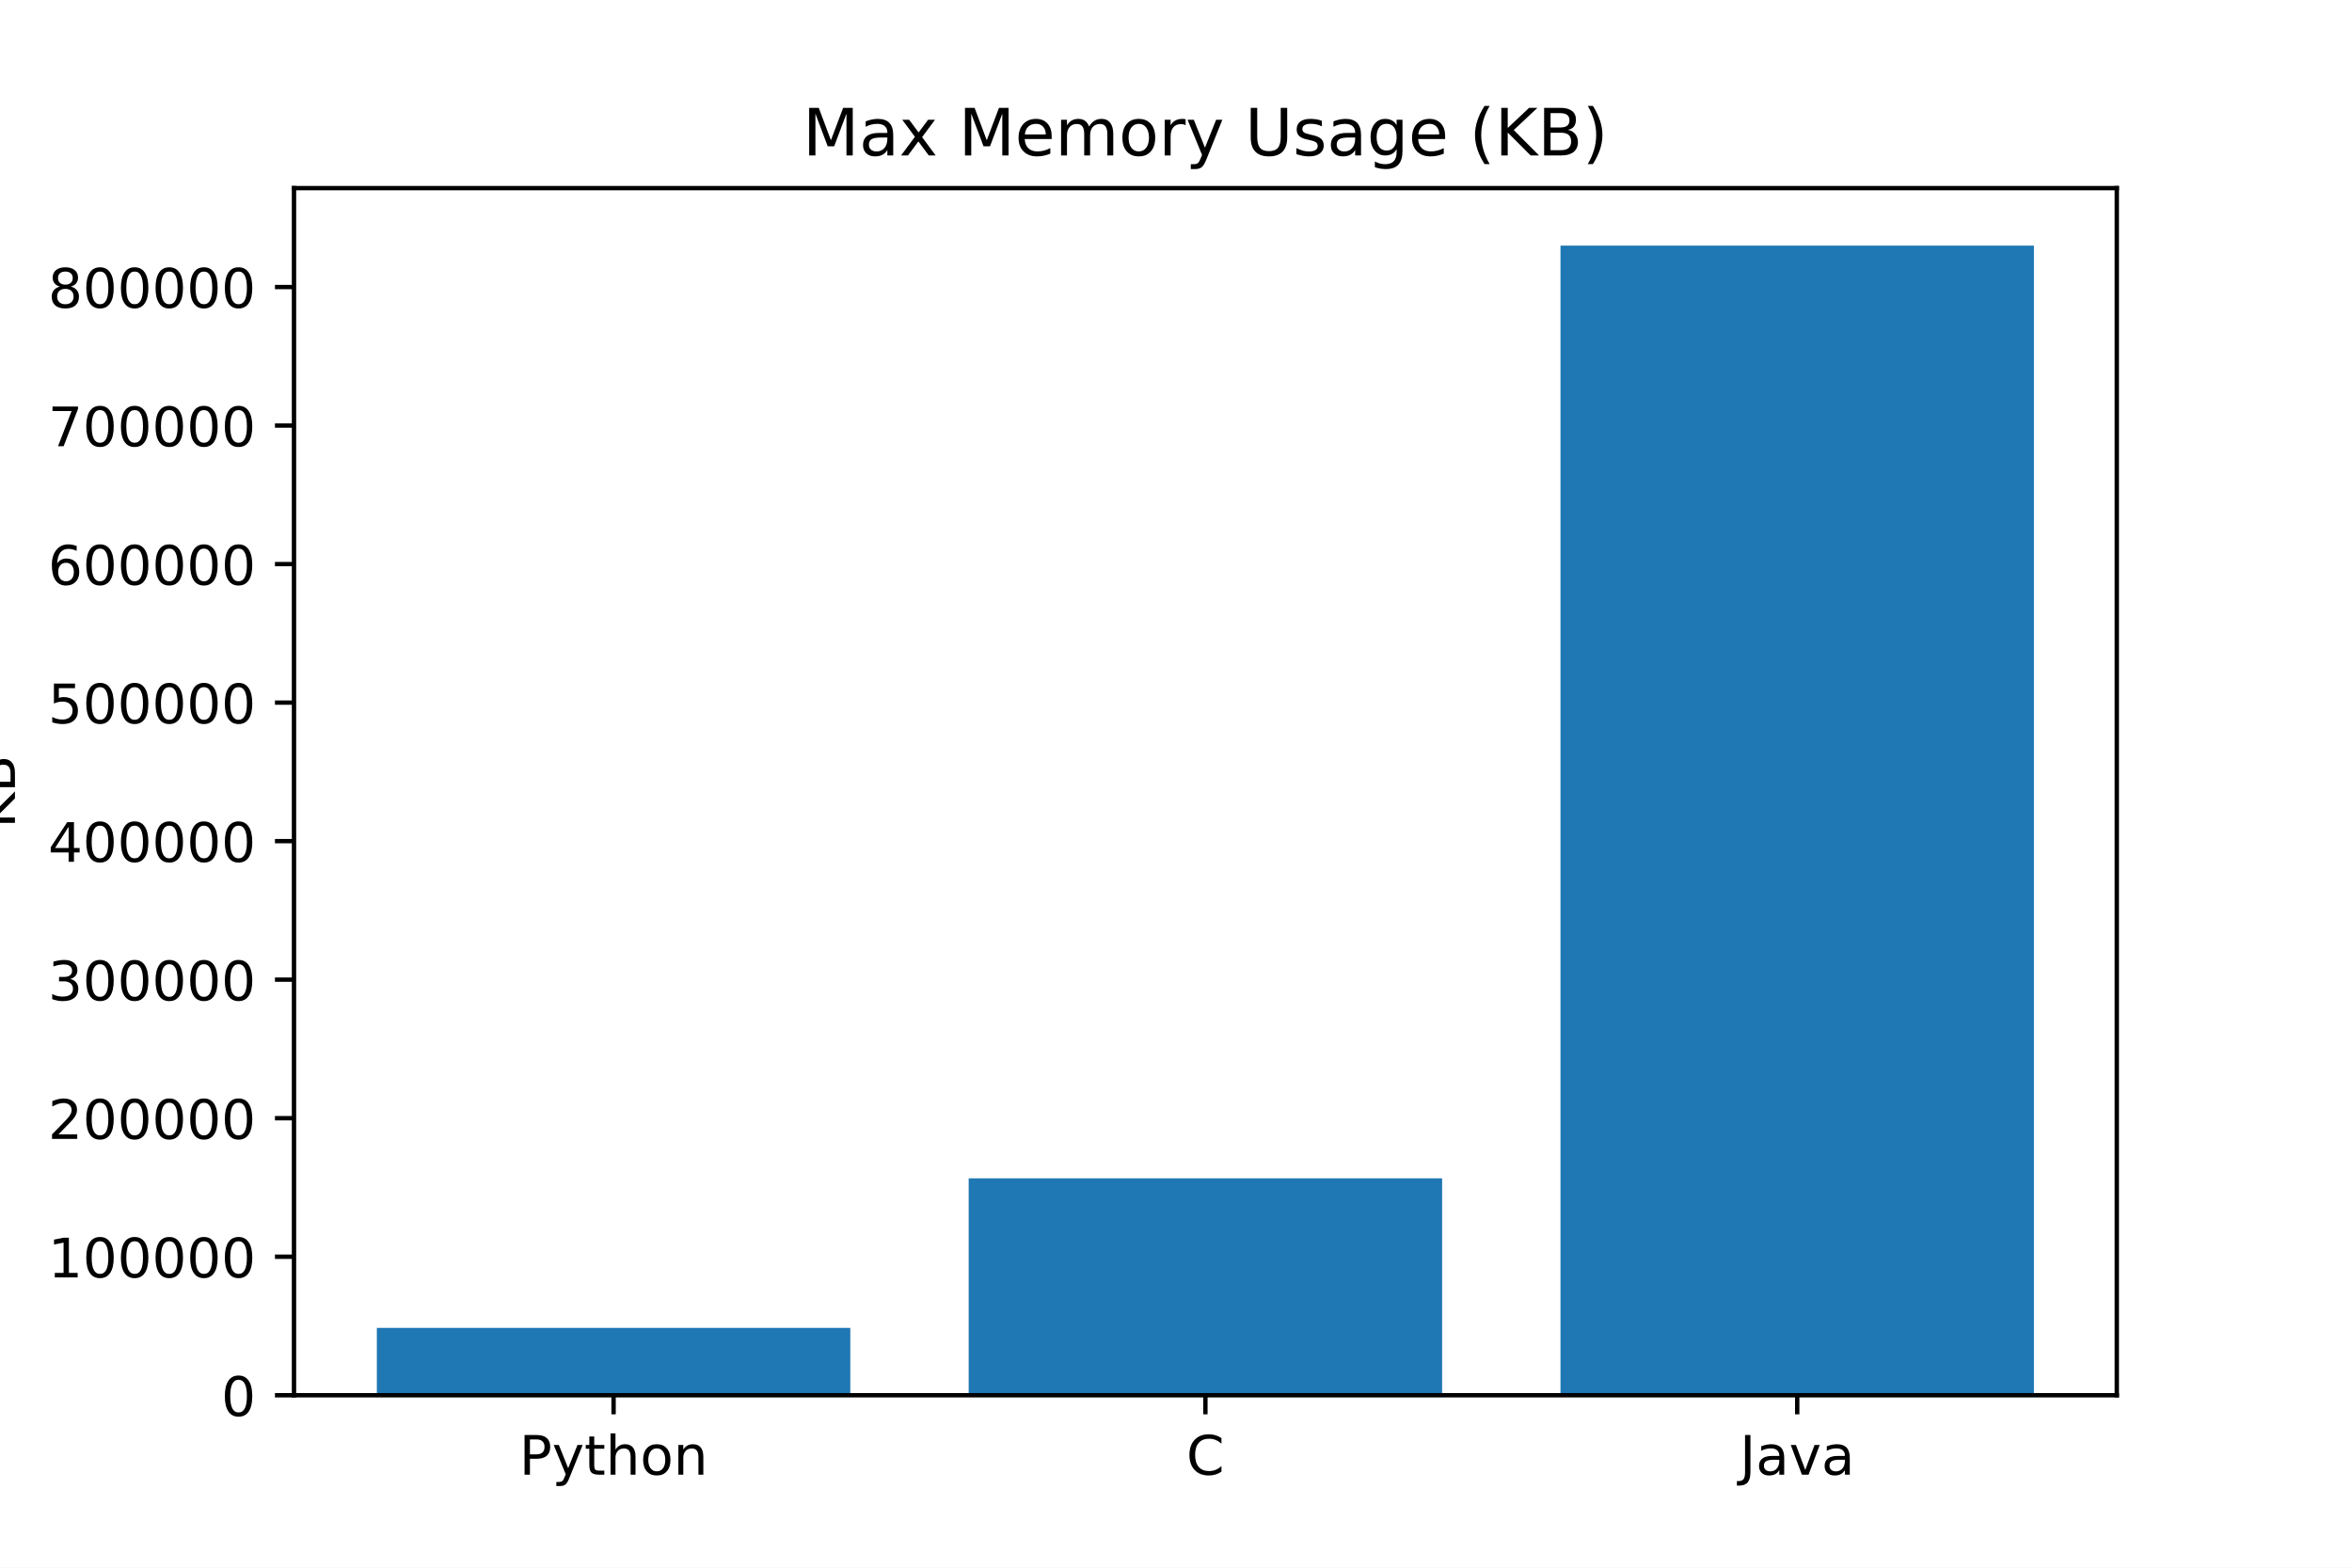
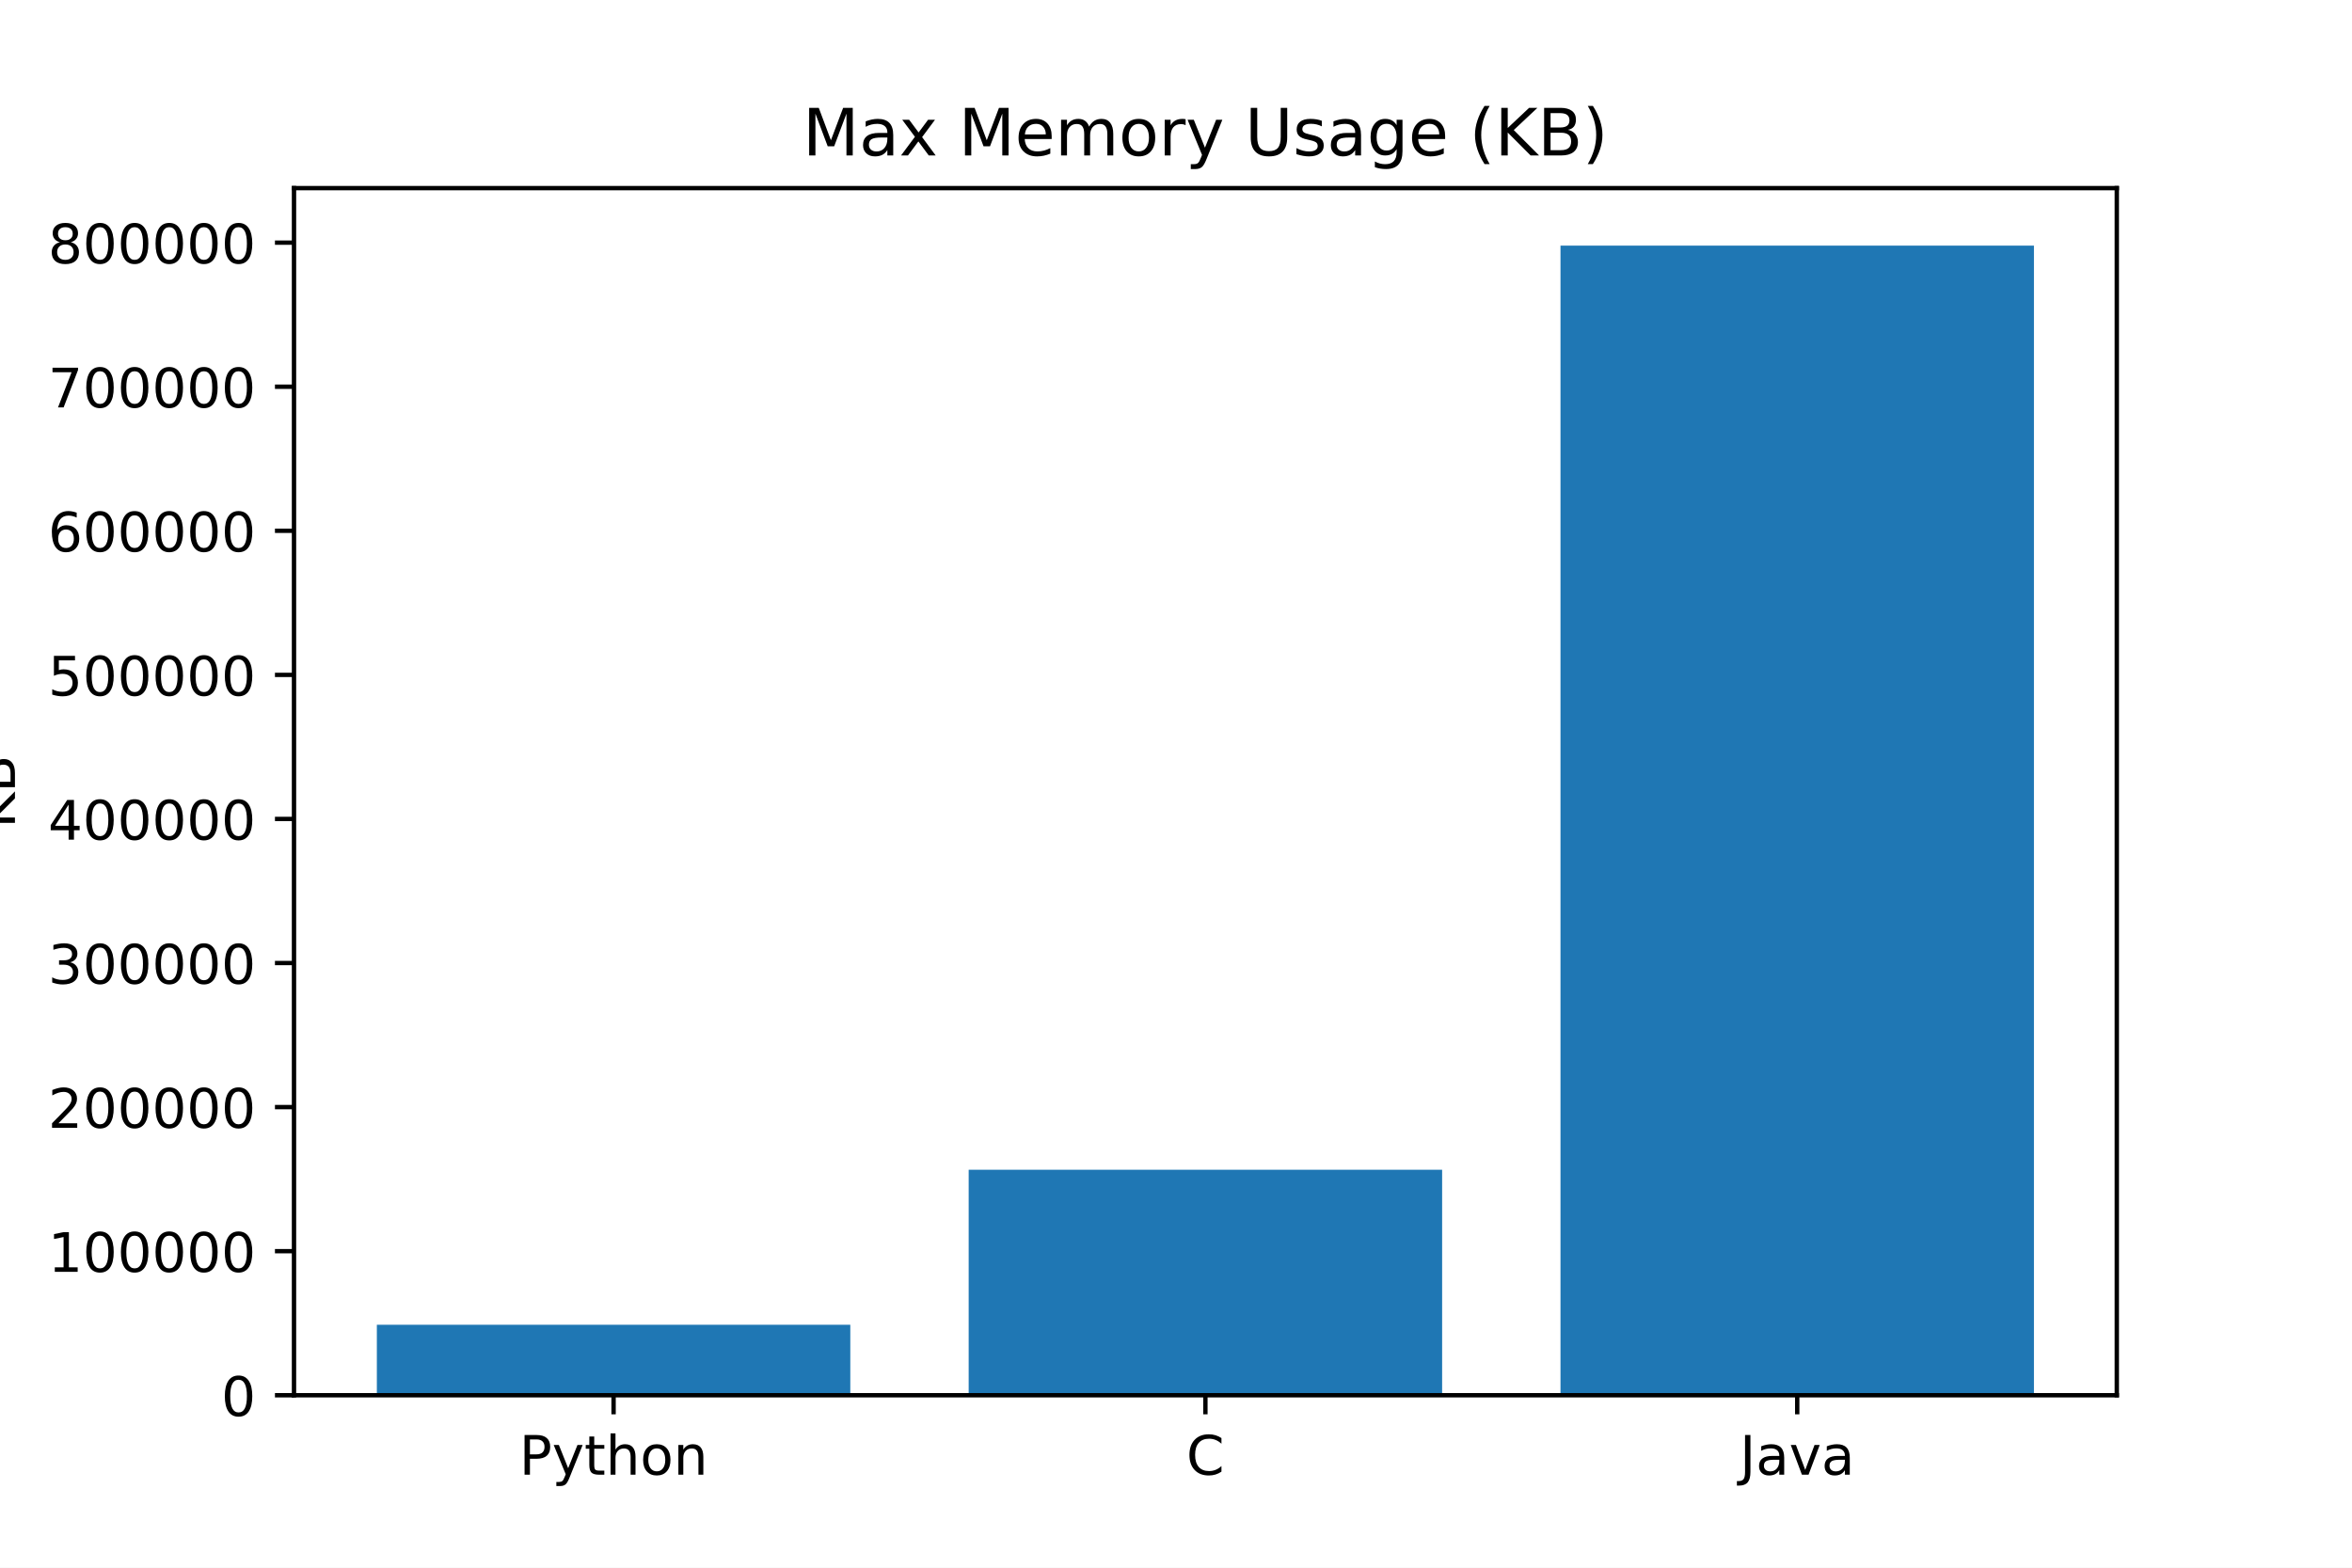
<svg xmlns="http://www.w3.org/2000/svg" xmlns:xlink="http://www.w3.org/1999/xlink" width="432pt" height="288pt" viewBox="0 0 432 288" version="1.1">
  <defs>
    <style type="text/css">*{stroke-linejoin: round; stroke-linecap: butt}</style>
  </defs>
  <g id="figure_1">
    <g id="patch_1">
      <path d="M 0 288  L 432 288  L 432 0  L 0 0  z " style="fill: #ffffff" />
    </g>
    <g id="axes_1">
      <g id="patch_2">
        <path d="M 54 256.32  L 388.8 256.32  L 388.8 34.56  L 54 34.56  z " style="fill: #ffffff" />
      </g>
      <g id="patch_3">
-         <path d="M 69.218 256.32  L 156.179 256.32  L 156.179 243.947  L 69.218 243.947  z " clip-path="url(#p3e79d7e8fc)" style="fill: #1f77b4" />
+         <path d="M 69.218 256.32  L 156.179 256.32  L 156.179 243.373  L 69.218 243.373  z " clip-path="url(#p4f2e7f6474)" style="fill: #1f77b4" />
      </g>
      <g id="patch_4">
-         <path d="M 177.919 256.32  L 264.881 256.32  L 264.881 216.477  L 177.919 216.477  z " clip-path="url(#p3e79d7e8fc)" style="fill: #1f77b4" />
+         <path d="M 177.919 256.32  L 264.881 256.32  L 264.881 214.899  L 177.919 214.899  z " clip-path="url(#p4f2e7f6474)" style="fill: #1f77b4" />
      </g>
      <g id="patch_5">
-         <path d="M 286.621 256.32  L 373.582 256.32  L 373.582 45.12  L 286.621 45.12  z " clip-path="url(#p3e79d7e8fc)" style="fill: #1f77b4" />
+         <path d="M 286.621 256.32  L 373.582 256.32  L 373.582 45.12  L 286.621 45.12  z " clip-path="url(#p4f2e7f6474)" style="fill: #1f77b4" />
      </g>
      <g id="matplotlib.axis_1">
        <g id="xtick_1">
          <g id="line2d_1">
            <defs>
-               <path id="ma121dda85b" d="M 0 0  L 0 3.5  " style="stroke: #000000; stroke-width: 0.8" />
+               <path id="med1af14491" d="M 0 0  L 0 3.5  " style="stroke: #000000; stroke-width: 0.8" />
            </defs>
            <g>
-               <use xlink:href="#ma121dda85b" x="112.699" y="256.32" style="stroke: #000000; stroke-width: 0.8" />
+               <use xlink:href="#med1af14491" x="112.699" y="256.32" style="stroke: #000000; stroke-width: 0.8" />
            </g>
          </g>
          <g id="text_1">
            <g transform="translate(95.36745 270.9184) scale(0.1 -0.1)">
              <defs>
                <path id="DejaVuSans-50" d="M 1259 4147  L 1259 2394  L 2053 2394  Q 2494 2394 2734 2622  Q 2975 2850 2975 3272  Q 2975 3691 2734 3919  Q 2494 4147 2053 4147  L 1259 4147  z M 628 4666  L 2053 4666  Q 2838 4666 3239 4311  Q 3641 3956 3641 3272  Q 3641 2581 3239 2228  Q 2838 1875 2053 1875  L 1259 1875  L 1259 0  L 628 0  L 628 4666  z " transform="scale(0.015625)" />
                <path id="DejaVuSans-79" d="M 2059 -325  Q 1816 -950 1584 -1140  Q 1353 -1331 966 -1331  L 506 -1331  L 506 -850  L 844 -850  Q 1081 -850 1212 -737  Q 1344 -625 1503 -206  L 1606 56  L 191 3500  L 800 3500  L 1894 763  L 2988 3500  L 3597 3500  L 2059 -325  z " transform="scale(0.015625)" />
                <path id="DejaVuSans-74" d="M 1172 4494  L 1172 3500  L 2356 3500  L 2356 3053  L 1172 3053  L 1172 1153  Q 1172 725 1289 603  Q 1406 481 1766 481  L 2356 481  L 2356 0  L 1766 0  Q 1100 0 847 248  Q 594 497 594 1153  L 594 3053  L 172 3053  L 172 3500  L 594 3500  L 594 4494  L 1172 4494  z " transform="scale(0.015625)" />
                <path id="DejaVuSans-68" d="M 3513 2113  L 3513 0  L 2938 0  L 2938 2094  Q 2938 2591 2744 2837  Q 2550 3084 2163 3084  Q 1697 3084 1428 2787  Q 1159 2491 1159 1978  L 1159 0  L 581 0  L 581 4863  L 1159 4863  L 1159 2956  Q 1366 3272 1645 3428  Q 1925 3584 2291 3584  Q 2894 3584 3203 3211  Q 3513 2838 3513 2113  z " transform="scale(0.015625)" />
                <path id="DejaVuSans-6f" d="M 1959 3097  Q 1497 3097 1228 2736  Q 959 2375 959 1747  Q 959 1119 1226 758  Q 1494 397 1959 397  Q 2419 397 2687 759  Q 2956 1122 2956 1747  Q 2956 2369 2687 2733  Q 2419 3097 1959 3097  z M 1959 3584  Q 2709 3584 3137 3096  Q 3566 2609 3566 1747  Q 3566 888 3137 398  Q 2709 -91 1959 -91  Q 1206 -91 779 398  Q 353 888 353 1747  Q 353 2609 779 3096  Q 1206 3584 1959 3584  z " transform="scale(0.015625)" />
                <path id="DejaVuSans-6e" d="M 3513 2113  L 3513 0  L 2938 0  L 2938 2094  Q 2938 2591 2744 2837  Q 2550 3084 2163 3084  Q 1697 3084 1428 2787  Q 1159 2491 1159 1978  L 1159 0  L 581 0  L 581 3500  L 1159 3500  L 1159 2956  Q 1366 3272 1645 3428  Q 1925 3584 2291 3584  Q 2894 3584 3203 3211  Q 3513 2838 3513 2113  z " transform="scale(0.015625)" />
              </defs>
              <use xlink:href="#DejaVuSans-50" />
              <use xlink:href="#DejaVuSans-79" transform="translate(60.30273 0)" />
              <use xlink:href="#DejaVuSans-74" transform="translate(119.4824 0)" />
              <use xlink:href="#DejaVuSans-68" transform="translate(158.6914 0)" />
              <use xlink:href="#DejaVuSans-6f" transform="translate(222.0703 0)" />
              <use xlink:href="#DejaVuSans-6e" transform="translate(283.252 0)" />
            </g>
          </g>
        </g>
        <g id="xtick_2">
          <g id="line2d_2">
            <g>
-               <use xlink:href="#ma121dda85b" x="221.4" y="256.32" style="stroke: #000000; stroke-width: 0.8" />
+               <use xlink:href="#med1af14491" x="221.4" y="256.32" style="stroke: #000000; stroke-width: 0.8" />
            </g>
          </g>
          <g id="text_2">
            <g transform="translate(217.9086 270.9184) scale(0.1 -0.1)">
              <defs>
                <path id="DejaVuSans-43" d="M 4122 4306  L 4122 3641  Q 3803 3938 3442 4084  Q 3081 4231 2675 4231  Q 1875 4231 1450 3742  Q 1025 3253 1025 2328  Q 1025 1406 1450 917  Q 1875 428 2675 428  Q 3081 428 3442 575  Q 3803 722 4122 1019  L 4122 359  Q 3791 134 3420 21  Q 3050 -91 2638 -91  Q 1578 -91 968 557  Q 359 1206 359 2328  Q 359 3453 968 4101  Q 1578 4750 2638 4750  Q 3056 4750 3426 4639  Q 3797 4528 4122 4306  z " transform="scale(0.015625)" />
              </defs>
              <use xlink:href="#DejaVuSans-43" />
            </g>
          </g>
        </g>
        <g id="xtick_3">
          <g id="line2d_3">
            <g>
-               <use xlink:href="#ma121dda85b" x="330.101" y="256.32" style="stroke: #000000; stroke-width: 0.8" />
+               <use xlink:href="#med1af14491" x="330.101" y="256.32" style="stroke: #000000; stroke-width: 0.8" />
            </g>
          </g>
          <g id="text_3">
            <g transform="translate(319.5388 270.9184) scale(0.1 -0.1)">
              <defs>
                <path id="DejaVuSans-4a" d="M 628 4666  L 1259 4666  L 1259 325  Q 1259 -519 939 -900  Q 619 -1281 -91 -1281  L -331 -1281  L -331 -750  L -134 -750  Q 284 -750 456 -515  Q 628 -281 628 325  L 628 4666  z " transform="scale(0.015625)" />
                <path id="DejaVuSans-61" d="M 2194 1759  Q 1497 1759 1228 1600  Q 959 1441 959 1056  Q 959 750 1161 570  Q 1363 391 1709 391  Q 2188 391 2477 730  Q 2766 1069 2766 1631  L 2766 1759  L 2194 1759  z M 3341 1997  L 3341 0  L 2766 0  L 2766 531  Q 2569 213 2275 61  Q 1981 -91 1556 -91  Q 1019 -91 701 211  Q 384 513 384 1019  Q 384 1609 779 1909  Q 1175 2209 1959 2209  L 2766 2209  L 2766 2266  Q 2766 2663 2505 2880  Q 2244 3097 1772 3097  Q 1472 3097 1187 3025  Q 903 2953 641 2809  L 641 3341  Q 956 3463 1253 3523  Q 1550 3584 1831 3584  Q 2591 3584 2966 3190  Q 3341 2797 3341 1997  z " transform="scale(0.015625)" />
                <path id="DejaVuSans-76" d="M 191 3500  L 800 3500  L 1894 563  L 2988 3500  L 3597 3500  L 2284 0  L 1503 0  L 191 3500  z " transform="scale(0.015625)" />
              </defs>
              <use xlink:href="#DejaVuSans-4a" />
              <use xlink:href="#DejaVuSans-61" transform="translate(29.49219 0)" />
              <use xlink:href="#DejaVuSans-76" transform="translate(90.77148 0)" />
              <use xlink:href="#DejaVuSans-61" transform="translate(149.9512 0)" />
            </g>
          </g>
        </g>
      </g>
      <g id="matplotlib.axis_2">
        <g id="ytick_1">
          <g id="line2d_4">
            <defs>
-               <path id="m71739d5f3a" d="M 0 0  L -3.5 0  " style="stroke: #000000; stroke-width: 0.8" />
+               <path id="m04662da38d" d="M 0 0  L -3.5 0  " style="stroke: #000000; stroke-width: 0.8" />
            </defs>
            <g>
-               <use xlink:href="#m71739d5f3a" x="54" y="256.32" style="stroke: #000000; stroke-width: 0.8" />
+               <use xlink:href="#m04662da38d" x="54" y="256.32" style="stroke: #000000; stroke-width: 0.8" />
            </g>
          </g>
          <g id="text_4">
            <g transform="translate(40.6375 260.1192) scale(0.1 -0.1)">
              <defs>
                <path id="DejaVuSans-30" d="M 2034 4250  Q 1547 4250 1301 3770  Q 1056 3291 1056 2328  Q 1056 1369 1301 889  Q 1547 409 2034 409  Q 2525 409 2770 889  Q 3016 1369 3016 2328  Q 3016 3291 2770 3770  Q 2525 4250 2034 4250  z M 2034 4750  Q 2819 4750 3233 4129  Q 3647 3509 3647 2328  Q 3647 1150 3233 529  Q 2819 -91 2034 -91  Q 1250 -91 836 529  Q 422 1150 422 2328  Q 422 3509 836 4129  Q 1250 4750 2034 4750  z " transform="scale(0.015625)" />
              </defs>
              <use xlink:href="#DejaVuSans-30" />
            </g>
          </g>
        </g>
        <g id="ytick_2">
          <g id="line2d_5">
            <g>
-               <use xlink:href="#m71739d5f3a" x="54" y="230.871" style="stroke: #000000; stroke-width: 0.8" />
+               <use xlink:href="#m04662da38d" x="54" y="229.852" style="stroke: #000000; stroke-width: 0.8" />
            </g>
          </g>
          <g id="text_5">
-             <g transform="translate(8.825 234.6705) scale(0.1 -0.1)">
+             <g transform="translate(8.825 233.6513) scale(0.1 -0.1)">
              <defs>
                <path id="DejaVuSans-31" d="M 794 531  L 1825 531  L 1825 4091  L 703 3866  L 703 4441  L 1819 4666  L 2450 4666  L 2450 531  L 3481 531  L 3481 0  L 794 0  L 794 531  z " transform="scale(0.015625)" />
              </defs>
              <use xlink:href="#DejaVuSans-31" />
              <use xlink:href="#DejaVuSans-30" transform="translate(63.62305 0)" />
              <use xlink:href="#DejaVuSans-30" transform="translate(127.2461 0)" />
              <use xlink:href="#DejaVuSans-30" transform="translate(190.8691 0)" />
              <use xlink:href="#DejaVuSans-30" transform="translate(254.4922 0)" />
              <use xlink:href="#DejaVuSans-30" transform="translate(318.1152 0)" />
            </g>
          </g>
        </g>
        <g id="ytick_3">
          <g id="line2d_6">
            <g>
-               <use xlink:href="#m71739d5f3a" x="54" y="205.423" style="stroke: #000000; stroke-width: 0.8" />
+               <use xlink:href="#m04662da38d" x="54" y="203.384" style="stroke: #000000; stroke-width: 0.8" />
            </g>
          </g>
          <g id="text_6">
-             <g transform="translate(8.825 209.2218) scale(0.1 -0.1)">
+             <g transform="translate(8.825 207.1834) scale(0.1 -0.1)">
              <defs>
                <path id="DejaVuSans-32" d="M 1228 531  L 3431 531  L 3431 0  L 469 0  L 469 531  Q 828 903 1448 1529  Q 2069 2156 2228 2338  Q 2531 2678 2651 2914  Q 2772 3150 2772 3378  Q 2772 3750 2511 3984  Q 2250 4219 1831 4219  Q 1534 4219 1204 4116  Q 875 4013 500 3803  L 500 4441  Q 881 4594 1212 4672  Q 1544 4750 1819 4750  Q 2544 4750 2975 4387  Q 3406 4025 3406 3419  Q 3406 3131 3298 2873  Q 3191 2616 2906 2266  Q 2828 2175 2409 1742  Q 1991 1309 1228 531  z " transform="scale(0.015625)" />
              </defs>
              <use xlink:href="#DejaVuSans-32" />
              <use xlink:href="#DejaVuSans-30" transform="translate(63.62305 0)" />
              <use xlink:href="#DejaVuSans-30" transform="translate(127.2461 0)" />
              <use xlink:href="#DejaVuSans-30" transform="translate(190.8691 0)" />
              <use xlink:href="#DejaVuSans-30" transform="translate(254.4922 0)" />
              <use xlink:href="#DejaVuSans-30" transform="translate(318.1152 0)" />
            </g>
          </g>
        </g>
        <g id="ytick_4">
          <g id="line2d_7">
            <g>
-               <use xlink:href="#m71739d5f3a" x="54" y="179.974" style="stroke: #000000; stroke-width: 0.8" />
+               <use xlink:href="#m04662da38d" x="54" y="176.916" style="stroke: #000000; stroke-width: 0.8" />
            </g>
          </g>
          <g id="text_7">
-             <g transform="translate(8.825 183.773) scale(0.1 -0.1)">
+             <g transform="translate(8.825 180.7155) scale(0.1 -0.1)">
              <defs>
                <path id="DejaVuSans-33" d="M 2597 2516  Q 3050 2419 3304 2112  Q 3559 1806 3559 1356  Q 3559 666 3084 287  Q 2609 -91 1734 -91  Q 1441 -91 1130 -33  Q 819 25 488 141  L 488 750  Q 750 597 1062 519  Q 1375 441 1716 441  Q 2309 441 2620 675  Q 2931 909 2931 1356  Q 2931 1769 2642 2001  Q 2353 2234 1838 2234  L 1294 2234  L 1294 2753  L 1863 2753  Q 2328 2753 2575 2939  Q 2822 3125 2822 3475  Q 2822 3834 2567 4026  Q 2313 4219 1838 4219  Q 1578 4219 1281 4162  Q 984 4106 628 3988  L 628 4550  Q 988 4650 1302 4700  Q 1616 4750 1894 4750  Q 2613 4750 3031 4423  Q 3450 4097 3450 3541  Q 3450 3153 3228 2886  Q 3006 2619 2597 2516  z " transform="scale(0.015625)" />
              </defs>
              <use xlink:href="#DejaVuSans-33" />
              <use xlink:href="#DejaVuSans-30" transform="translate(63.62305 0)" />
              <use xlink:href="#DejaVuSans-30" transform="translate(127.2461 0)" />
              <use xlink:href="#DejaVuSans-30" transform="translate(190.8691 0)" />
              <use xlink:href="#DejaVuSans-30" transform="translate(254.4922 0)" />
              <use xlink:href="#DejaVuSans-30" transform="translate(318.1152 0)" />
            </g>
          </g>
        </g>
        <g id="ytick_5">
          <g id="line2d_8">
            <g>
-               <use xlink:href="#m71739d5f3a" x="54" y="154.525" style="stroke: #000000; stroke-width: 0.8" />
+               <use xlink:href="#m04662da38d" x="54" y="150.448" style="stroke: #000000; stroke-width: 0.8" />
            </g>
          </g>
          <g id="text_8">
-             <g transform="translate(8.825 158.3243) scale(0.1 -0.1)">
+             <g transform="translate(8.825 154.2477) scale(0.1 -0.1)">
              <defs>
                <path id="DejaVuSans-34" d="M 2419 4116  L 825 1625  L 2419 1625  L 2419 4116  z M 2253 4666  L 3047 4666  L 3047 1625  L 3713 1625  L 3713 1100  L 3047 1100  L 3047 0  L 2419 0  L 2419 1100  L 313 1100  L 313 1709  L 2253 4666  z " transform="scale(0.015625)" />
              </defs>
              <use xlink:href="#DejaVuSans-34" />
              <use xlink:href="#DejaVuSans-30" transform="translate(63.62305 0)" />
              <use xlink:href="#DejaVuSans-30" transform="translate(127.2461 0)" />
              <use xlink:href="#DejaVuSans-30" transform="translate(190.8691 0)" />
              <use xlink:href="#DejaVuSans-30" transform="translate(254.4922 0)" />
              <use xlink:href="#DejaVuSans-30" transform="translate(318.1152 0)" />
            </g>
          </g>
        </g>
        <g id="ytick_6">
          <g id="line2d_9">
            <g>
-               <use xlink:href="#m71739d5f3a" x="54" y="129.076" style="stroke: #000000; stroke-width: 0.8" />
+               <use xlink:href="#m04662da38d" x="54" y="123.981" style="stroke: #000000; stroke-width: 0.8" />
            </g>
          </g>
          <g id="text_9">
-             <g transform="translate(8.825 132.8756) scale(0.1 -0.1)">
+             <g transform="translate(8.825 127.7798) scale(0.1 -0.1)">
              <defs>
                <path id="DejaVuSans-35" d="M 691 4666  L 3169 4666  L 3169 4134  L 1269 4134  L 1269 2991  Q 1406 3038 1543 3061  Q 1681 3084 1819 3084  Q 2600 3084 3056 2656  Q 3513 2228 3513 1497  Q 3513 744 3044 326  Q 2575 -91 1722 -91  Q 1428 -91 1123 -41  Q 819 9 494 109  L 494 744  Q 775 591 1075 516  Q 1375 441 1709 441  Q 2250 441 2565 725  Q 2881 1009 2881 1497  Q 2881 1984 2565 2268  Q 2250 2553 1709 2553  Q 1456 2553 1204 2497  Q 953 2441 691 2322  L 691 4666  z " transform="scale(0.015625)" />
              </defs>
              <use xlink:href="#DejaVuSans-35" />
              <use xlink:href="#DejaVuSans-30" transform="translate(63.62305 0)" />
              <use xlink:href="#DejaVuSans-30" transform="translate(127.2461 0)" />
              <use xlink:href="#DejaVuSans-30" transform="translate(190.8691 0)" />
              <use xlink:href="#DejaVuSans-30" transform="translate(254.4922 0)" />
              <use xlink:href="#DejaVuSans-30" transform="translate(318.1152 0)" />
            </g>
          </g>
        </g>
        <g id="ytick_7">
          <g id="line2d_10">
            <g>
-               <use xlink:href="#m71739d5f3a" x="54" y="103.628" style="stroke: #000000; stroke-width: 0.8" />
+               <use xlink:href="#m04662da38d" x="54" y="97.513" style="stroke: #000000; stroke-width: 0.8" />
            </g>
          </g>
          <g id="text_10">
-             <g transform="translate(8.825 107.4269) scale(0.1 -0.1)">
+             <g transform="translate(8.825 101.3119) scale(0.1 -0.1)">
              <defs>
                <path id="DejaVuSans-36" d="M 2113 2584  Q 1688 2584 1439 2293  Q 1191 2003 1191 1497  Q 1191 994 1439 701  Q 1688 409 2113 409  Q 2538 409 2786 701  Q 3034 994 3034 1497  Q 3034 2003 2786 2293  Q 2538 2584 2113 2584  z M 3366 4563  L 3366 3988  Q 3128 4100 2886 4159  Q 2644 4219 2406 4219  Q 1781 4219 1451 3797  Q 1122 3375 1075 2522  Q 1259 2794 1537 2939  Q 1816 3084 2150 3084  Q 2853 3084 3261 2657  Q 3669 2231 3669 1497  Q 3669 778 3244 343  Q 2819 -91 2113 -91  Q 1303 -91 875 529  Q 447 1150 447 2328  Q 447 3434 972 4092  Q 1497 4750 2381 4750  Q 2619 4750 2861 4703  Q 3103 4656 3366 4563  z " transform="scale(0.015625)" />
              </defs>
              <use xlink:href="#DejaVuSans-36" />
              <use xlink:href="#DejaVuSans-30" transform="translate(63.62305 0)" />
              <use xlink:href="#DejaVuSans-30" transform="translate(127.2461 0)" />
              <use xlink:href="#DejaVuSans-30" transform="translate(190.8691 0)" />
              <use xlink:href="#DejaVuSans-30" transform="translate(254.4922 0)" />
              <use xlink:href="#DejaVuSans-30" transform="translate(318.1152 0)" />
            </g>
          </g>
        </g>
        <g id="ytick_8">
          <g id="line2d_11">
            <g>
-               <use xlink:href="#m71739d5f3a" x="54" y="78.179" style="stroke: #000000; stroke-width: 0.8" />
+               <use xlink:href="#m04662da38d" x="54" y="71.045" style="stroke: #000000; stroke-width: 0.8" />
            </g>
          </g>
          <g id="text_11">
-             <g transform="translate(8.825 81.97813) scale(0.1 -0.1)">
+             <g transform="translate(8.825 74.84399) scale(0.1 -0.1)">
              <defs>
                <path id="DejaVuSans-37" d="M 525 4666  L 3525 4666  L 3525 4397  L 1831 0  L 1172 0  L 2766 4134  L 525 4134  L 525 4666  z " transform="scale(0.015625)" />
              </defs>
              <use xlink:href="#DejaVuSans-37" />
              <use xlink:href="#DejaVuSans-30" transform="translate(63.62305 0)" />
              <use xlink:href="#DejaVuSans-30" transform="translate(127.2461 0)" />
              <use xlink:href="#DejaVuSans-30" transform="translate(190.8691 0)" />
              <use xlink:href="#DejaVuSans-30" transform="translate(254.4922 0)" />
              <use xlink:href="#DejaVuSans-30" transform="translate(318.1152 0)" />
            </g>
          </g>
        </g>
        <g id="ytick_9">
          <g id="line2d_12">
            <g>
-               <use xlink:href="#m71739d5f3a" x="54" y="52.73" style="stroke: #000000; stroke-width: 0.8" />
+               <use xlink:href="#m04662da38d" x="54" y="44.577" style="stroke: #000000; stroke-width: 0.8" />
            </g>
          </g>
          <g id="text_12">
-             <g transform="translate(8.825 56.52941) scale(0.1 -0.1)">
+             <g transform="translate(8.825 48.3761) scale(0.1 -0.1)">
              <defs>
                <path id="DejaVuSans-38" d="M 2034 2216  Q 1584 2216 1326 1975  Q 1069 1734 1069 1313  Q 1069 891 1326 650  Q 1584 409 2034 409  Q 2484 409 2743 651  Q 3003 894 3003 1313  Q 3003 1734 2745 1975  Q 2488 2216 2034 2216  z M 1403 2484  Q 997 2584 770 2862  Q 544 3141 544 3541  Q 544 4100 942 4425  Q 1341 4750 2034 4750  Q 2731 4750 3128 4425  Q 3525 4100 3525 3541  Q 3525 3141 3298 2862  Q 3072 2584 2669 2484  Q 3125 2378 3379 2068  Q 3634 1759 3634 1313  Q 3634 634 3220 271  Q 2806 -91 2034 -91  Q 1263 -91 848 271  Q 434 634 434 1313  Q 434 1759 690 2068  Q 947 2378 1403 2484  z M 1172 3481  Q 1172 3119 1398 2916  Q 1625 2713 2034 2713  Q 2441 2713 2670 2916  Q 2900 3119 2900 3481  Q 2900 3844 2670 4047  Q 2441 4250 2034 4250  Q 1625 4250 1398 4047  Q 1172 3844 1172 3481  z " transform="scale(0.015625)" />
              </defs>
              <use xlink:href="#DejaVuSans-38" />
              <use xlink:href="#DejaVuSans-30" transform="translate(63.62305 0)" />
              <use xlink:href="#DejaVuSans-30" transform="translate(127.2461 0)" />
              <use xlink:href="#DejaVuSans-30" transform="translate(190.8691 0)" />
              <use xlink:href="#DejaVuSans-30" transform="translate(254.4922 0)" />
              <use xlink:href="#DejaVuSans-30" transform="translate(318.1152 0)" />
            </g>
          </g>
        </g>
        <g id="text_13">
          <g transform="translate(2.745312 152.1494) rotate(-90) scale(0.1 -0.1)">
            <defs>
              <path id="DejaVuSans-4b" d="M 628 4666  L 1259 4666  L 1259 2694  L 3353 4666  L 4166 4666  L 1850 2491  L 4331 0  L 3500 0  L 1259 2247  L 1259 0  L 628 0  L 628 4666  z " transform="scale(0.015625)" />
              <path id="DejaVuSans-42" d="M 1259 2228  L 1259 519  L 2272 519  Q 2781 519 3026 730  Q 3272 941 3272 1375  Q 3272 1813 3026 2020  Q 2781 2228 2272 2228  L 1259 2228  z M 1259 4147  L 1259 2741  L 2194 2741  Q 2656 2741 2882 2914  Q 3109 3088 3109 3444  Q 3109 3797 2882 3972  Q 2656 4147 2194 4147  L 1259 4147  z M 628 4666  L 2241 4666  Q 2963 4666 3353 4366  Q 3744 4066 3744 3513  Q 3744 3084 3544 2831  Q 3344 2578 2956 2516  Q 3422 2416 3680 2098  Q 3938 1781 3938 1306  Q 3938 681 3513 340  Q 3088 0 2303 0  L 628 0  L 628 4666  z " transform="scale(0.015625)" />
            </defs>
            <use xlink:href="#DejaVuSans-4b" />
            <use xlink:href="#DejaVuSans-42" transform="translate(65.57617 0)" />
          </g>
        </g>
      </g>
      <g id="patch_6">
        <path d="M 54 256.32  L 54 34.56  " style="fill: none; stroke: #000000; stroke-width: 0.8; stroke-linejoin: miter; stroke-linecap: square" />
      </g>
      <g id="patch_7">
        <path d="M 388.8 256.32  L 388.8 34.56  " style="fill: none; stroke: #000000; stroke-width: 0.8; stroke-linejoin: miter; stroke-linecap: square" />
      </g>
      <g id="patch_8">
        <path d="M 54 256.32  L 388.8 256.32  " style="fill: none; stroke: #000000; stroke-width: 0.8; stroke-linejoin: miter; stroke-linecap: square" />
      </g>
      <g id="patch_9">
        <path d="M 54 34.56  L 388.8 34.56  " style="fill: none; stroke: #000000; stroke-width: 0.8; stroke-linejoin: miter; stroke-linecap: square" />
      </g>
      <g id="text_14">
        <g transform="translate(147.4444 28.56) scale(0.12 -0.12)">
          <defs>
            <path id="DejaVuSans-4d" d="M 628 4666  L 1569 4666  L 2759 1491  L 3956 4666  L 4897 4666  L 4897 0  L 4281 0  L 4281 4097  L 3078 897  L 2444 897  L 1241 4097  L 1241 0  L 628 0  L 628 4666  z " transform="scale(0.015625)" />
            <path id="DejaVuSans-78" d="M 3513 3500  L 2247 1797  L 3578 0  L 2900 0  L 1881 1375  L 863 0  L 184 0  L 1544 1831  L 300 3500  L 978 3500  L 1906 2253  L 2834 3500  L 3513 3500  z " transform="scale(0.015625)" />
            <path id="DejaVuSans-20" transform="scale(0.015625)" />
            <path id="DejaVuSans-65" d="M 3597 1894  L 3597 1613  L 953 1613  Q 991 1019 1311 708  Q 1631 397 2203 397  Q 2534 397 2845 478  Q 3156 559 3463 722  L 3463 178  Q 3153 47 2828 -22  Q 2503 -91 2169 -91  Q 1331 -91 842 396  Q 353 884 353 1716  Q 353 2575 817 3079  Q 1281 3584 2069 3584  Q 2775 3584 3186 3129  Q 3597 2675 3597 1894  z M 3022 2063  Q 3016 2534 2758 2815  Q 2500 3097 2075 3097  Q 1594 3097 1305 2825  Q 1016 2553 972 2059  L 3022 2063  z " transform="scale(0.015625)" />
            <path id="DejaVuSans-6d" d="M 3328 2828  Q 3544 3216 3844 3400  Q 4144 3584 4550 3584  Q 5097 3584 5394 3201  Q 5691 2819 5691 2113  L 5691 0  L 5113 0  L 5113 2094  Q 5113 2597 4934 2840  Q 4756 3084 4391 3084  Q 3944 3084 3684 2787  Q 3425 2491 3425 1978  L 3425 0  L 2847 0  L 2847 2094  Q 2847 2600 2669 2842  Q 2491 3084 2119 3084  Q 1678 3084 1418 2786  Q 1159 2488 1159 1978  L 1159 0  L 581 0  L 581 3500  L 1159 3500  L 1159 2956  Q 1356 3278 1631 3431  Q 1906 3584 2284 3584  Q 2666 3584 2933 3390  Q 3200 3197 3328 2828  z " transform="scale(0.015625)" />
            <path id="DejaVuSans-72" d="M 2631 2963  Q 2534 3019 2420 3045  Q 2306 3072 2169 3072  Q 1681 3072 1420 2755  Q 1159 2438 1159 1844  L 1159 0  L 581 0  L 581 3500  L 1159 3500  L 1159 2956  Q 1341 3275 1631 3429  Q 1922 3584 2338 3584  Q 2397 3584 2469 3576  Q 2541 3569 2628 3553  L 2631 2963  z " transform="scale(0.015625)" />
            <path id="DejaVuSans-55" d="M 556 4666  L 1191 4666  L 1191 1831  Q 1191 1081 1462 751  Q 1734 422 2344 422  Q 2950 422 3222 751  Q 3494 1081 3494 1831  L 3494 4666  L 4128 4666  L 4128 1753  Q 4128 841 3676 375  Q 3225 -91 2344 -91  Q 1459 -91 1007 375  Q 556 841 556 1753  L 556 4666  z " transform="scale(0.015625)" />
            <path id="DejaVuSans-73" d="M 2834 3397  L 2834 2853  Q 2591 2978 2328 3040  Q 2066 3103 1784 3103  Q 1356 3103 1142 2972  Q 928 2841 928 2578  Q 928 2378 1081 2264  Q 1234 2150 1697 2047  L 1894 2003  Q 2506 1872 2764 1633  Q 3022 1394 3022 966  Q 3022 478 2636 193  Q 2250 -91 1575 -91  Q 1294 -91 989 -36  Q 684 19 347 128  L 347 722  Q 666 556 975 473  Q 1284 391 1588 391  Q 1994 391 2212 530  Q 2431 669 2431 922  Q 2431 1156 2273 1281  Q 2116 1406 1581 1522  L 1381 1569  Q 847 1681 609 1914  Q 372 2147 372 2553  Q 372 3047 722 3315  Q 1072 3584 1716 3584  Q 2034 3584 2315 3537  Q 2597 3491 2834 3397  z " transform="scale(0.015625)" />
            <path id="DejaVuSans-67" d="M 2906 1791  Q 2906 2416 2648 2759  Q 2391 3103 1925 3103  Q 1463 3103 1205 2759  Q 947 2416 947 1791  Q 947 1169 1205 825  Q 1463 481 1925 481  Q 2391 481 2648 825  Q 2906 1169 2906 1791  z M 3481 434  Q 3481 -459 3084 -895  Q 2688 -1331 1869 -1331  Q 1566 -1331 1297 -1286  Q 1028 -1241 775 -1147  L 775 -588  Q 1028 -725 1275 -790  Q 1522 -856 1778 -856  Q 2344 -856 2625 -561  Q 2906 -266 2906 331  L 2906 616  Q 2728 306 2450 153  Q 2172 0 1784 0  Q 1141 0 747 490  Q 353 981 353 1791  Q 353 2603 747 3093  Q 1141 3584 1784 3584  Q 2172 3584 2450 3431  Q 2728 3278 2906 2969  L 2906 3500  L 3481 3500  L 3481 434  z " transform="scale(0.015625)" />
            <path id="DejaVuSans-28" d="M 1984 4856  Q 1566 4138 1362 3434  Q 1159 2731 1159 2009  Q 1159 1288 1364 580  Q 1569 -128 1984 -844  L 1484 -844  Q 1016 -109 783 600  Q 550 1309 550 2009  Q 550 2706 781 3412  Q 1013 4119 1484 4856  L 1984 4856  z " transform="scale(0.015625)" />
            <path id="DejaVuSans-29" d="M 513 4856  L 1013 4856  Q 1481 4119 1714 3412  Q 1947 2706 1947 2009  Q 1947 1309 1714 600  Q 1481 -109 1013 -844  L 513 -844  Q 928 -128 1133 580  Q 1338 1288 1338 2009  Q 1338 2731 1133 3434  Q 928 4138 513 4856  z " transform="scale(0.015625)" />
          </defs>
          <use xlink:href="#DejaVuSans-4d" />
          <use xlink:href="#DejaVuSans-61" transform="translate(86.2793 0)" />
          <use xlink:href="#DejaVuSans-78" transform="translate(147.5586 0)" />
          <use xlink:href="#DejaVuSans-20" transform="translate(206.7383 0)" />
          <use xlink:href="#DejaVuSans-4d" transform="translate(238.5254 0)" />
          <use xlink:href="#DejaVuSans-65" transform="translate(324.8047 0)" />
          <use xlink:href="#DejaVuSans-6d" transform="translate(386.3281 0)" />
          <use xlink:href="#DejaVuSans-6f" transform="translate(483.7402 0)" />
          <use xlink:href="#DejaVuSans-72" transform="translate(544.9219 0)" />
          <use xlink:href="#DejaVuSans-79" transform="translate(586.0352 0)" />
          <use xlink:href="#DejaVuSans-20" transform="translate(645.2148 0)" />
          <use xlink:href="#DejaVuSans-55" transform="translate(677.002 0)" />
          <use xlink:href="#DejaVuSans-73" transform="translate(750.1953 0)" />
          <use xlink:href="#DejaVuSans-61" transform="translate(802.2949 0)" />
          <use xlink:href="#DejaVuSans-67" transform="translate(863.5742 0)" />
          <use xlink:href="#DejaVuSans-65" transform="translate(927.0508 0)" />
          <use xlink:href="#DejaVuSans-20" transform="translate(988.5742 0)" />
          <use xlink:href="#DejaVuSans-28" transform="translate(1020.361 0)" />
          <use xlink:href="#DejaVuSans-4b" transform="translate(1059.375 0)" />
          <use xlink:href="#DejaVuSans-42" transform="translate(1124.951 0)" />
          <use xlink:href="#DejaVuSans-29" transform="translate(1193.555 0)" />
        </g>
      </g>
    </g>
  </g>
  <defs>
-     <clipPath id="p3e79d7e8fc">
+     <clipPath id="p4f2e7f6474">
      <rect x="54" y="34.56" width="334.8" height="221.76" />
    </clipPath>
  </defs>
</svg>
